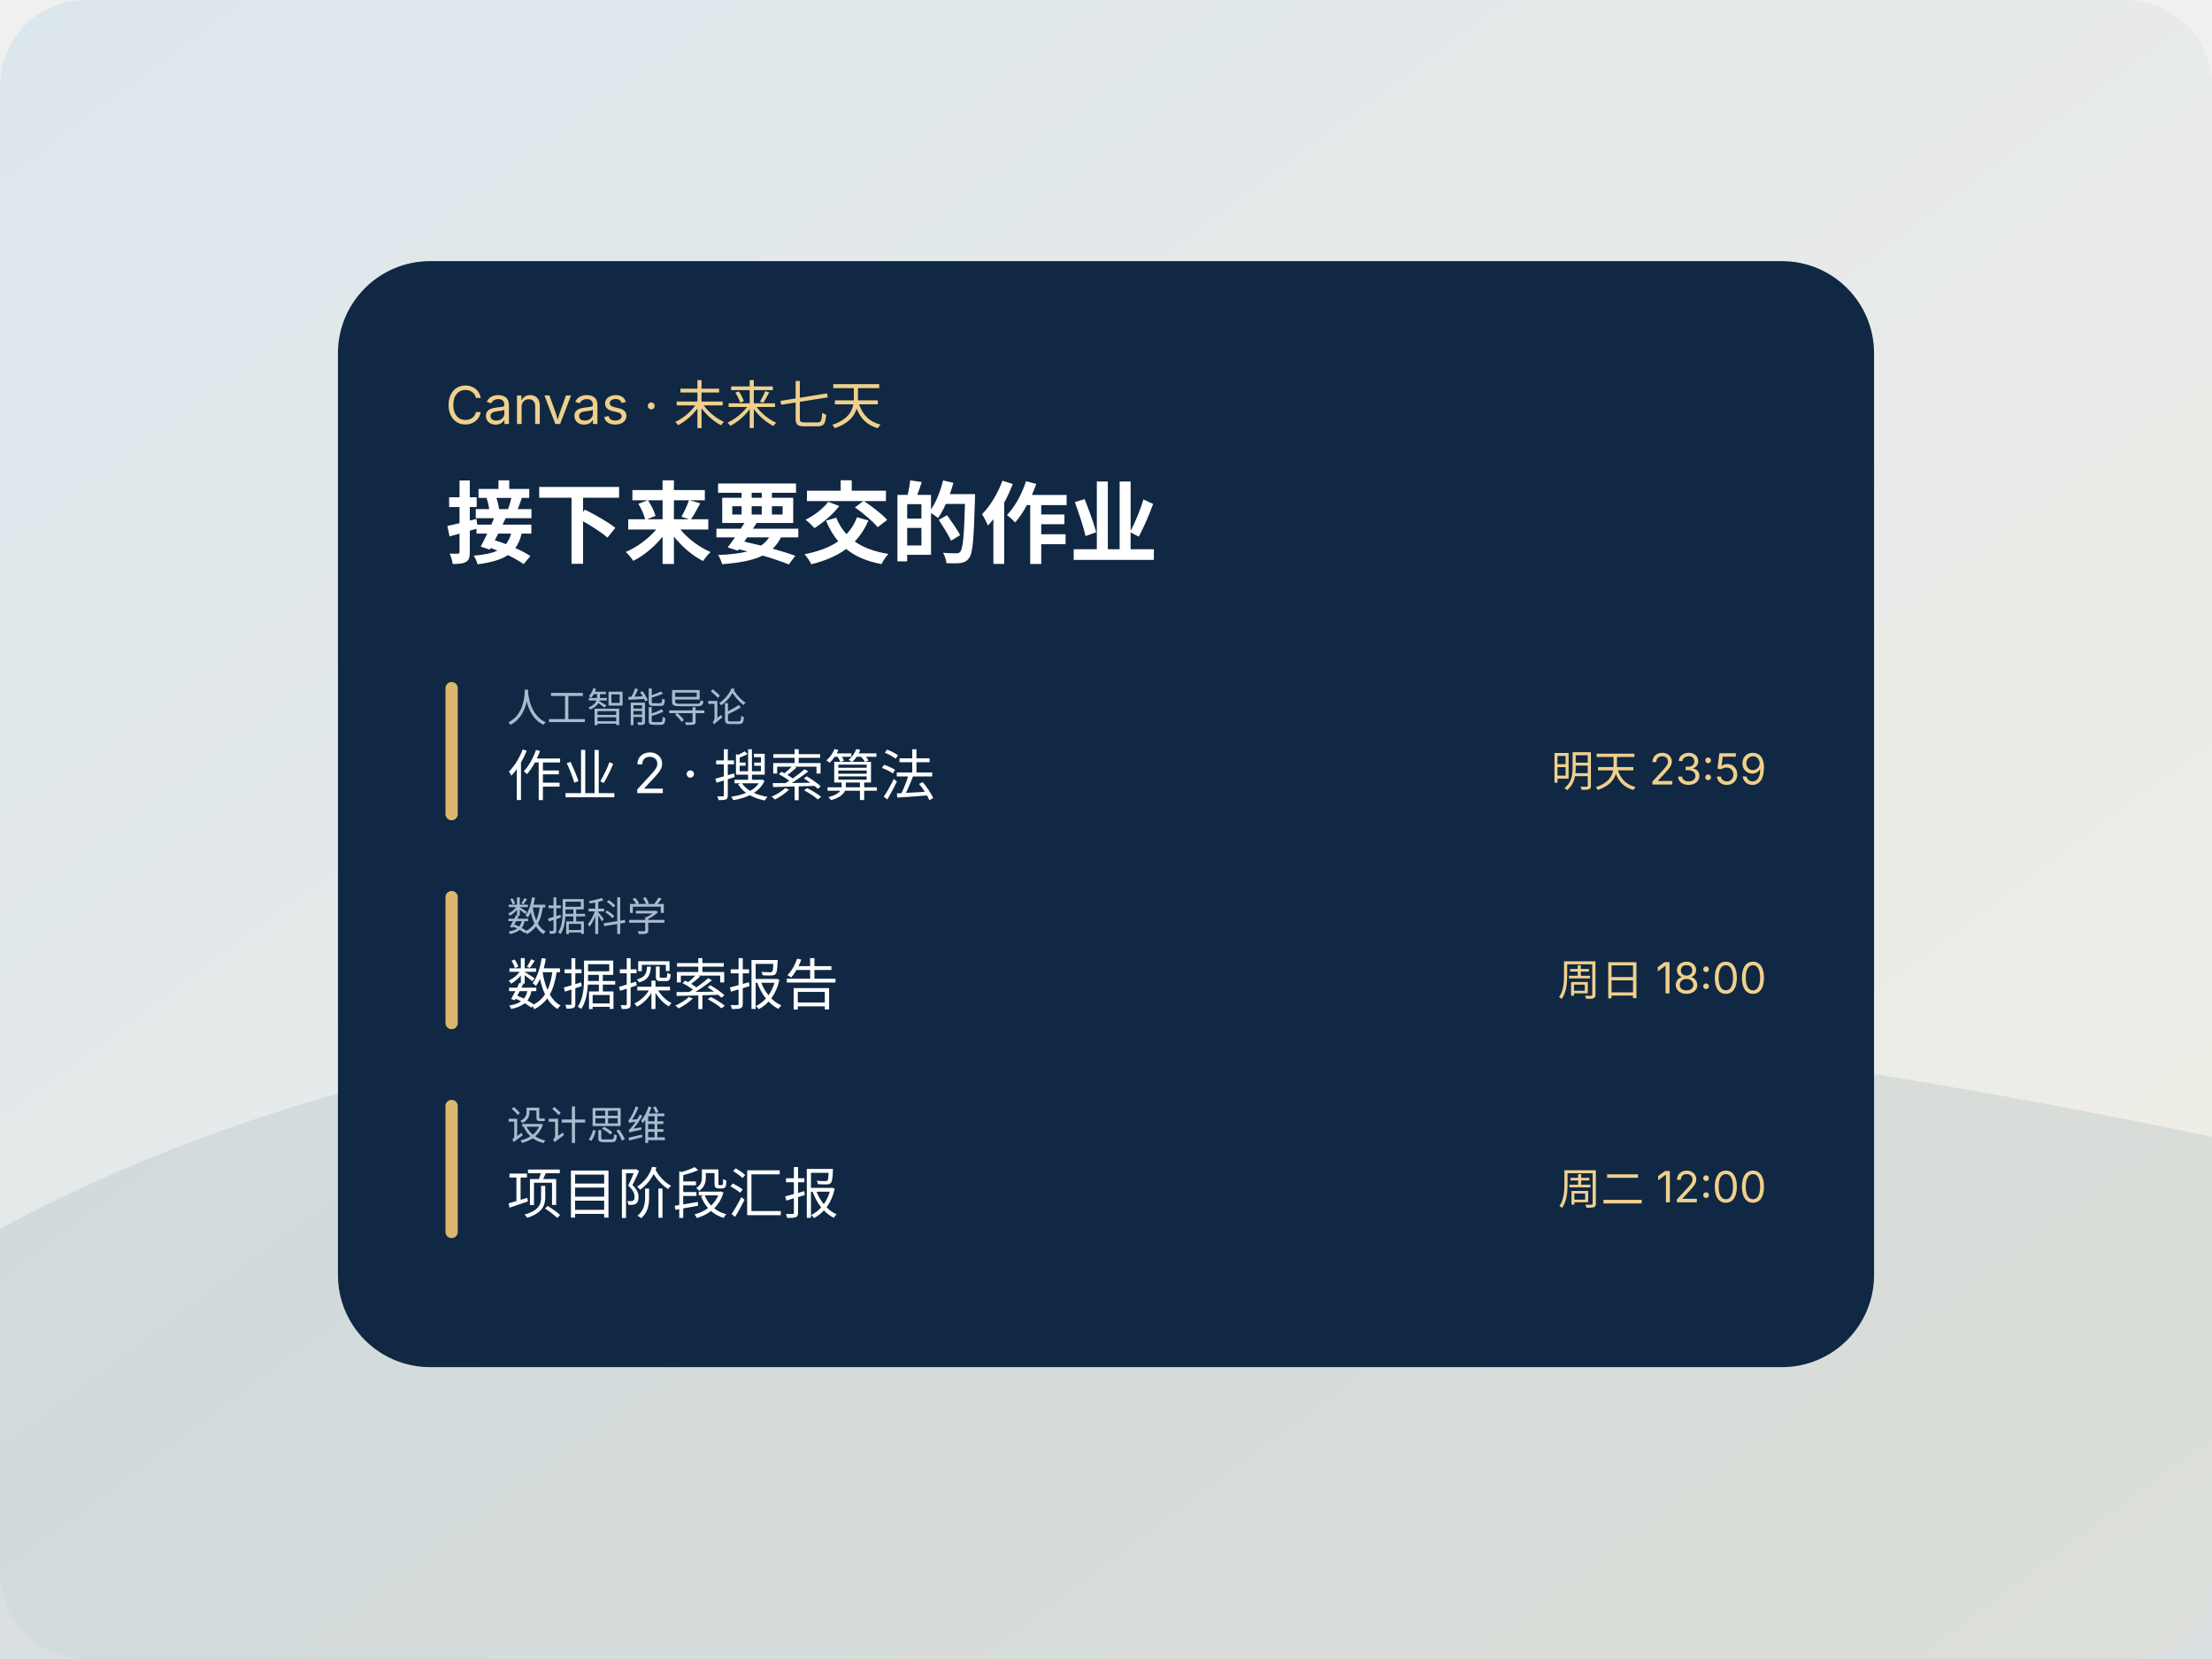
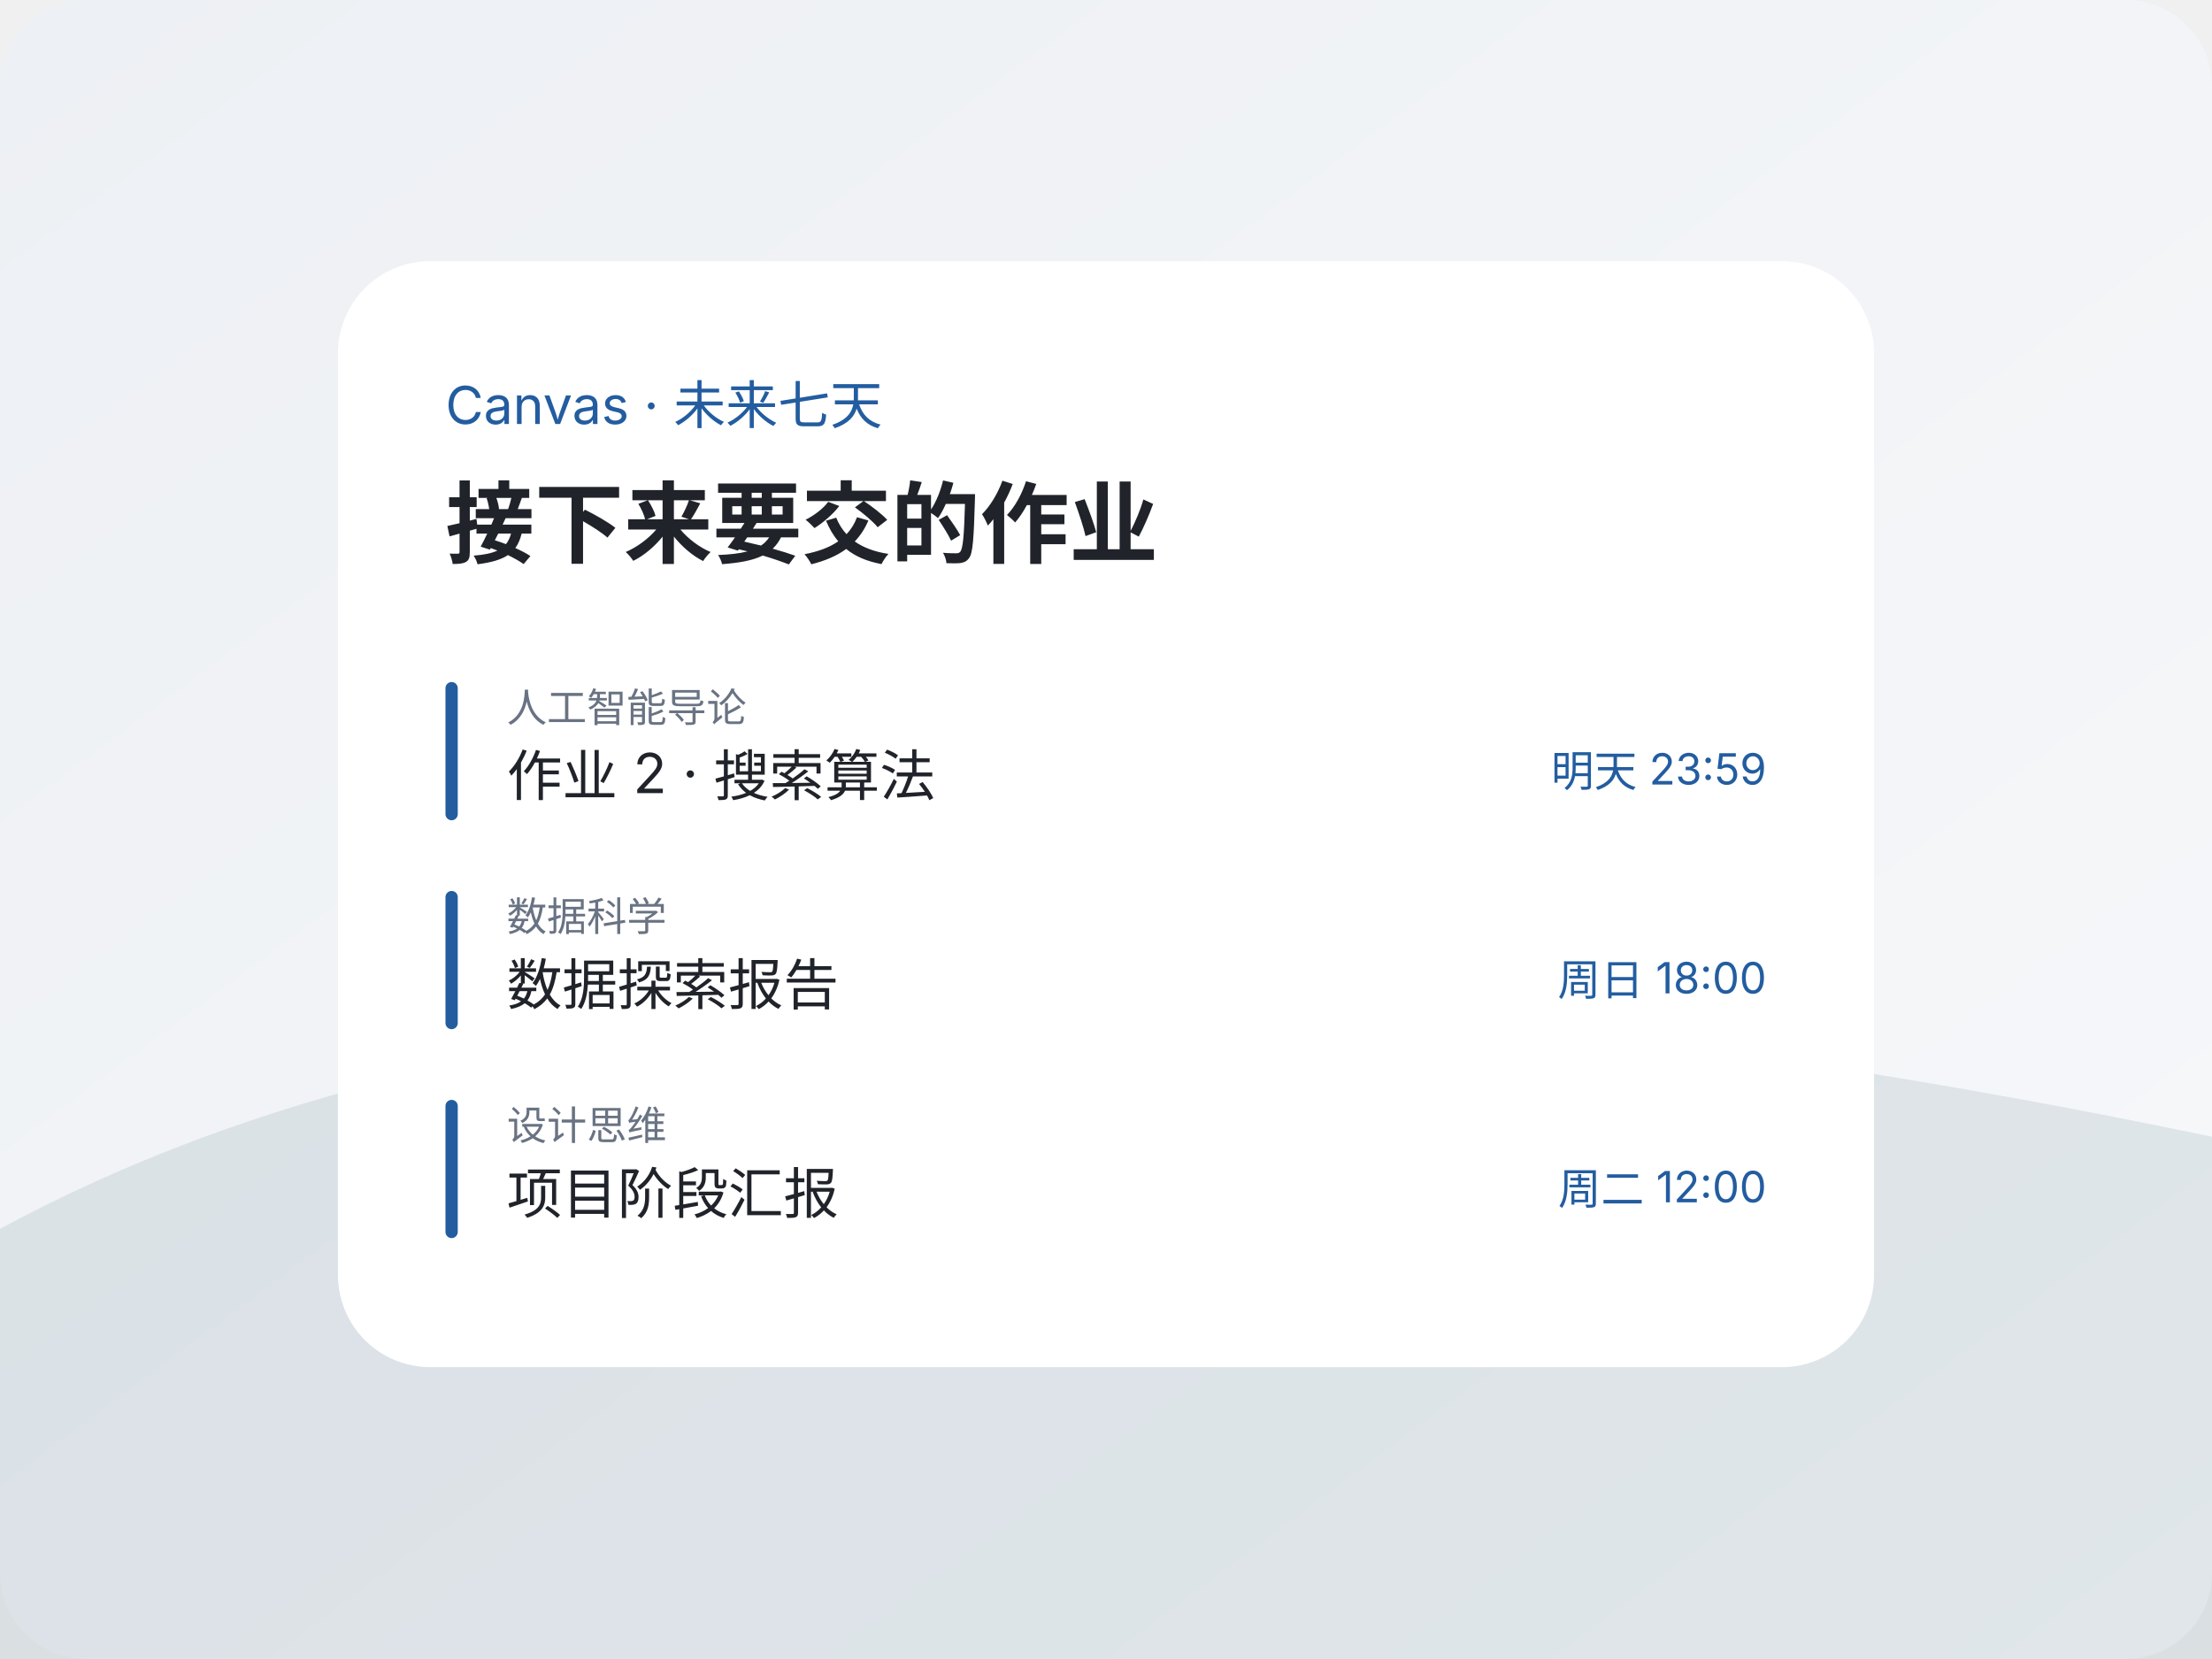
<svg xmlns="http://www.w3.org/2000/svg" width="720" height="540" viewBox="0 0 720 540">
  <defs>
    <linearGradient id="bg" x2="1" y2="1">
-       <stop stop-color="#dce6ed" />
-       <stop offset="1" stop-color="#f2efe5" />
+       <stop stop-color="#edf0f4" />
+       <stop offset="1" stop-color="#f7f8fa" />
    </linearGradient>
  </defs>
  <rect width="720" height="540" rx="28" fill="url(#bg)" />
  <path d="M0 400 Q240 270 720 370V540H0Z" fill="#8da3ae" opacity=".22" />
-   <rect x="110" y="85" width="500" height="360" rx="30" fill="#102843" />
+   <rect x="110" y="85" width="500" height="360" rx="30" fill="#ffffff" />
  <g font-family="-apple-system,BlinkMacSystemFont,sans-serif">
-     <text x="145" y="138" fill="#efd08c" font-size="17">Canvas · 未来七天</text>
-     <text x="145" y="181" fill="#fff" font-size="29" font-weight="600">接下来要交的作业</text>
-     <rect x="145" y="222" width="4" height="45" rx="2" fill="#dbb86d" />
-     <text x="165" y="235" font-size="13" fill="#a8bacd">人工智能导论</text>
-     <text x="165" y="259" font-size="18" fill="#fff">作业 2 · 搜索算法</text>
-     <text x="575" y="256" font-size="14" fill="#efd08c" text-anchor="end">明天 23:59</text>
-     <rect x="145" y="290" width="4" height="45" rx="2" fill="#dbb86d" />
-     <text x="165" y="303" font-size="13" fill="#a8bacd">数据科学</text>
-     <text x="165" y="327" font-size="18" fill="#fff">数据探索报告</text>
-     <text x="575" y="324" font-size="14" fill="#efd08c" text-anchor="end">周日 18:00</text>
-     <rect x="145" y="358" width="4" height="45" rx="2" fill="#dbb86d" />
-     <text x="165" y="371" font-size="13" fill="#a8bacd">设计思维</text>
-     <text x="165" y="395" font-size="18" fill="#fff">项目阶段汇报</text>
-     <text x="575" y="392" font-size="14" fill="#efd08c" text-anchor="end">周二 12:00</text>
+     <text x="145" y="138" fill="#235da0" font-size="17">Canvas · 未来七天</text>
+     <text x="145" y="181" fill="#20242a" font-size="29" font-weight="600">接下来要交的作业</text>
+     <rect x="145" y="222" width="4" height="45" rx="2" fill="#235da0" />
+     <text x="165" y="235" font-size="13" fill="#697383">人工智能导论</text>
+     <text x="165" y="259" font-size="18" fill="#20242a">作业 2 · 搜索算法</text>
+     <text x="575" y="256" font-size="14" fill="#235da0" text-anchor="end">明天 23:59</text>
+     <rect x="145" y="290" width="4" height="45" rx="2" fill="#235da0" />
+     <text x="165" y="303" font-size="13" fill="#697383">数据科学</text>
+     <text x="165" y="327" font-size="18" fill="#20242a">数据探索报告</text>
+     <text x="575" y="324" font-size="14" fill="#235da0" text-anchor="end">周日 18:00</text>
+     <rect x="145" y="358" width="4" height="45" rx="2" fill="#235da0" />
+     <text x="165" y="371" font-size="13" fill="#697383">设计思维</text>
+     <text x="165" y="395" font-size="18" fill="#20242a">项目阶段汇报</text>
+     <text x="575" y="392" font-size="14" fill="#235da0" text-anchor="end">周二 12:00</text>
  </g>
</svg>
